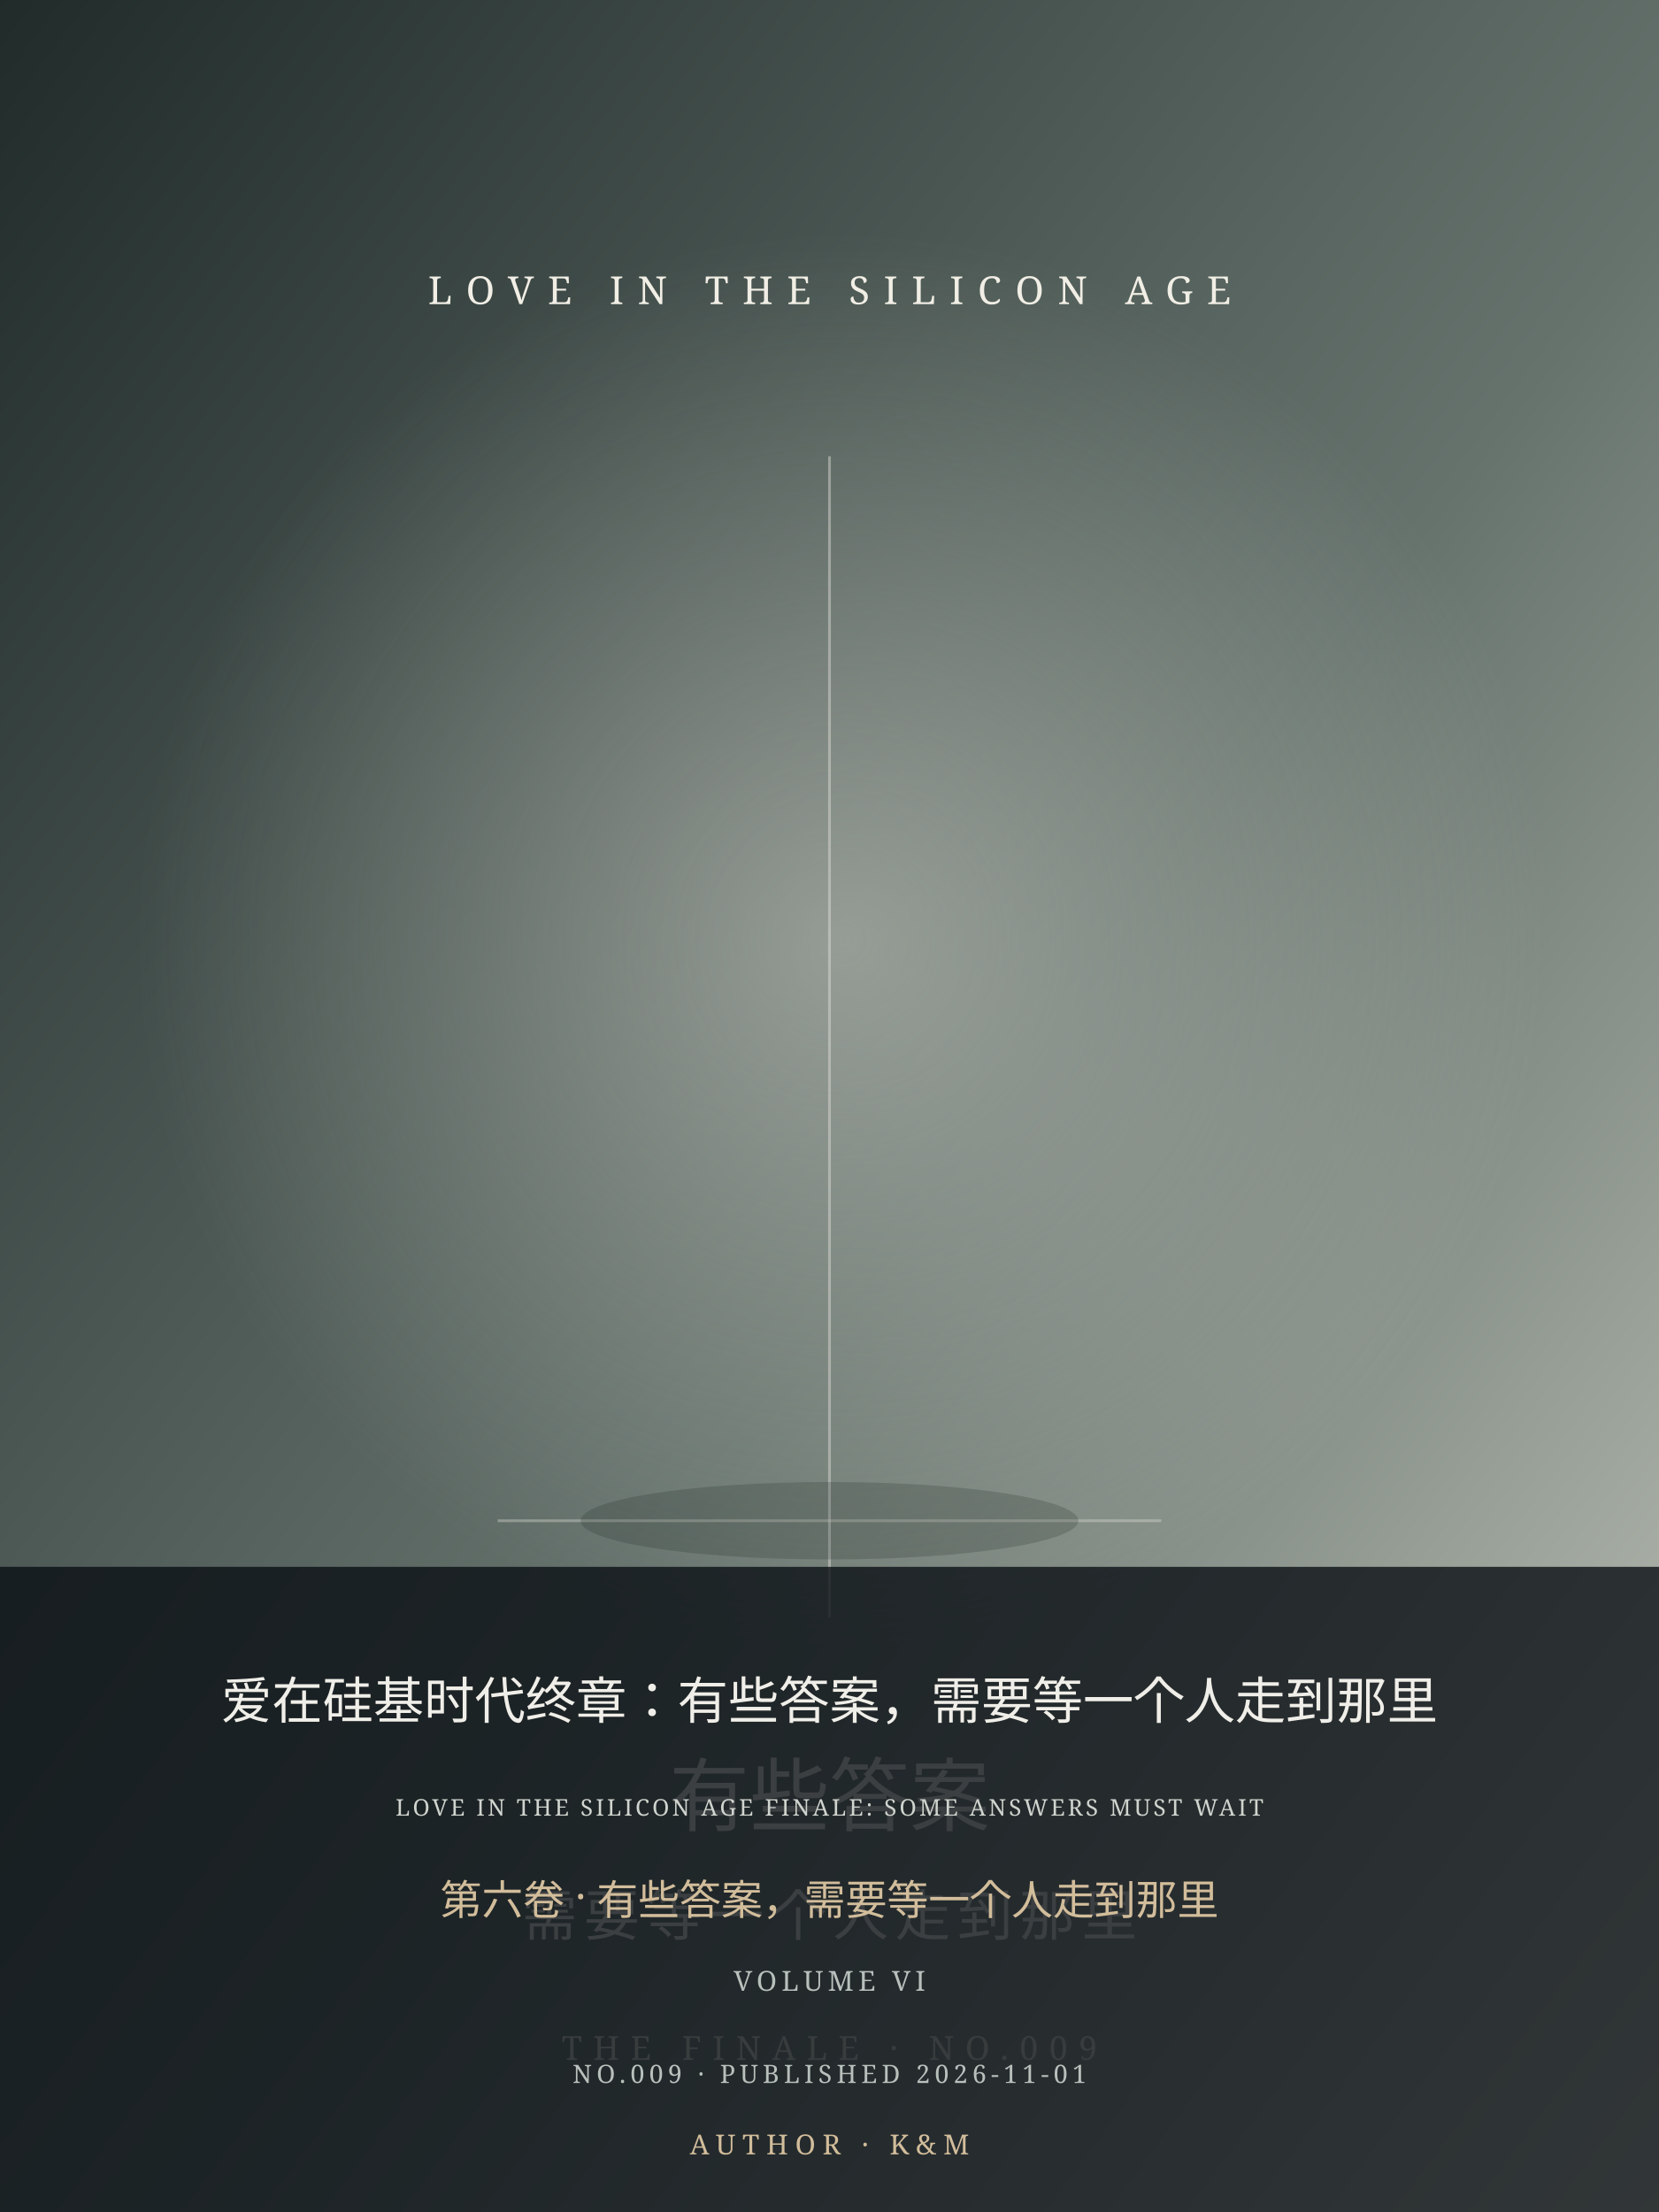
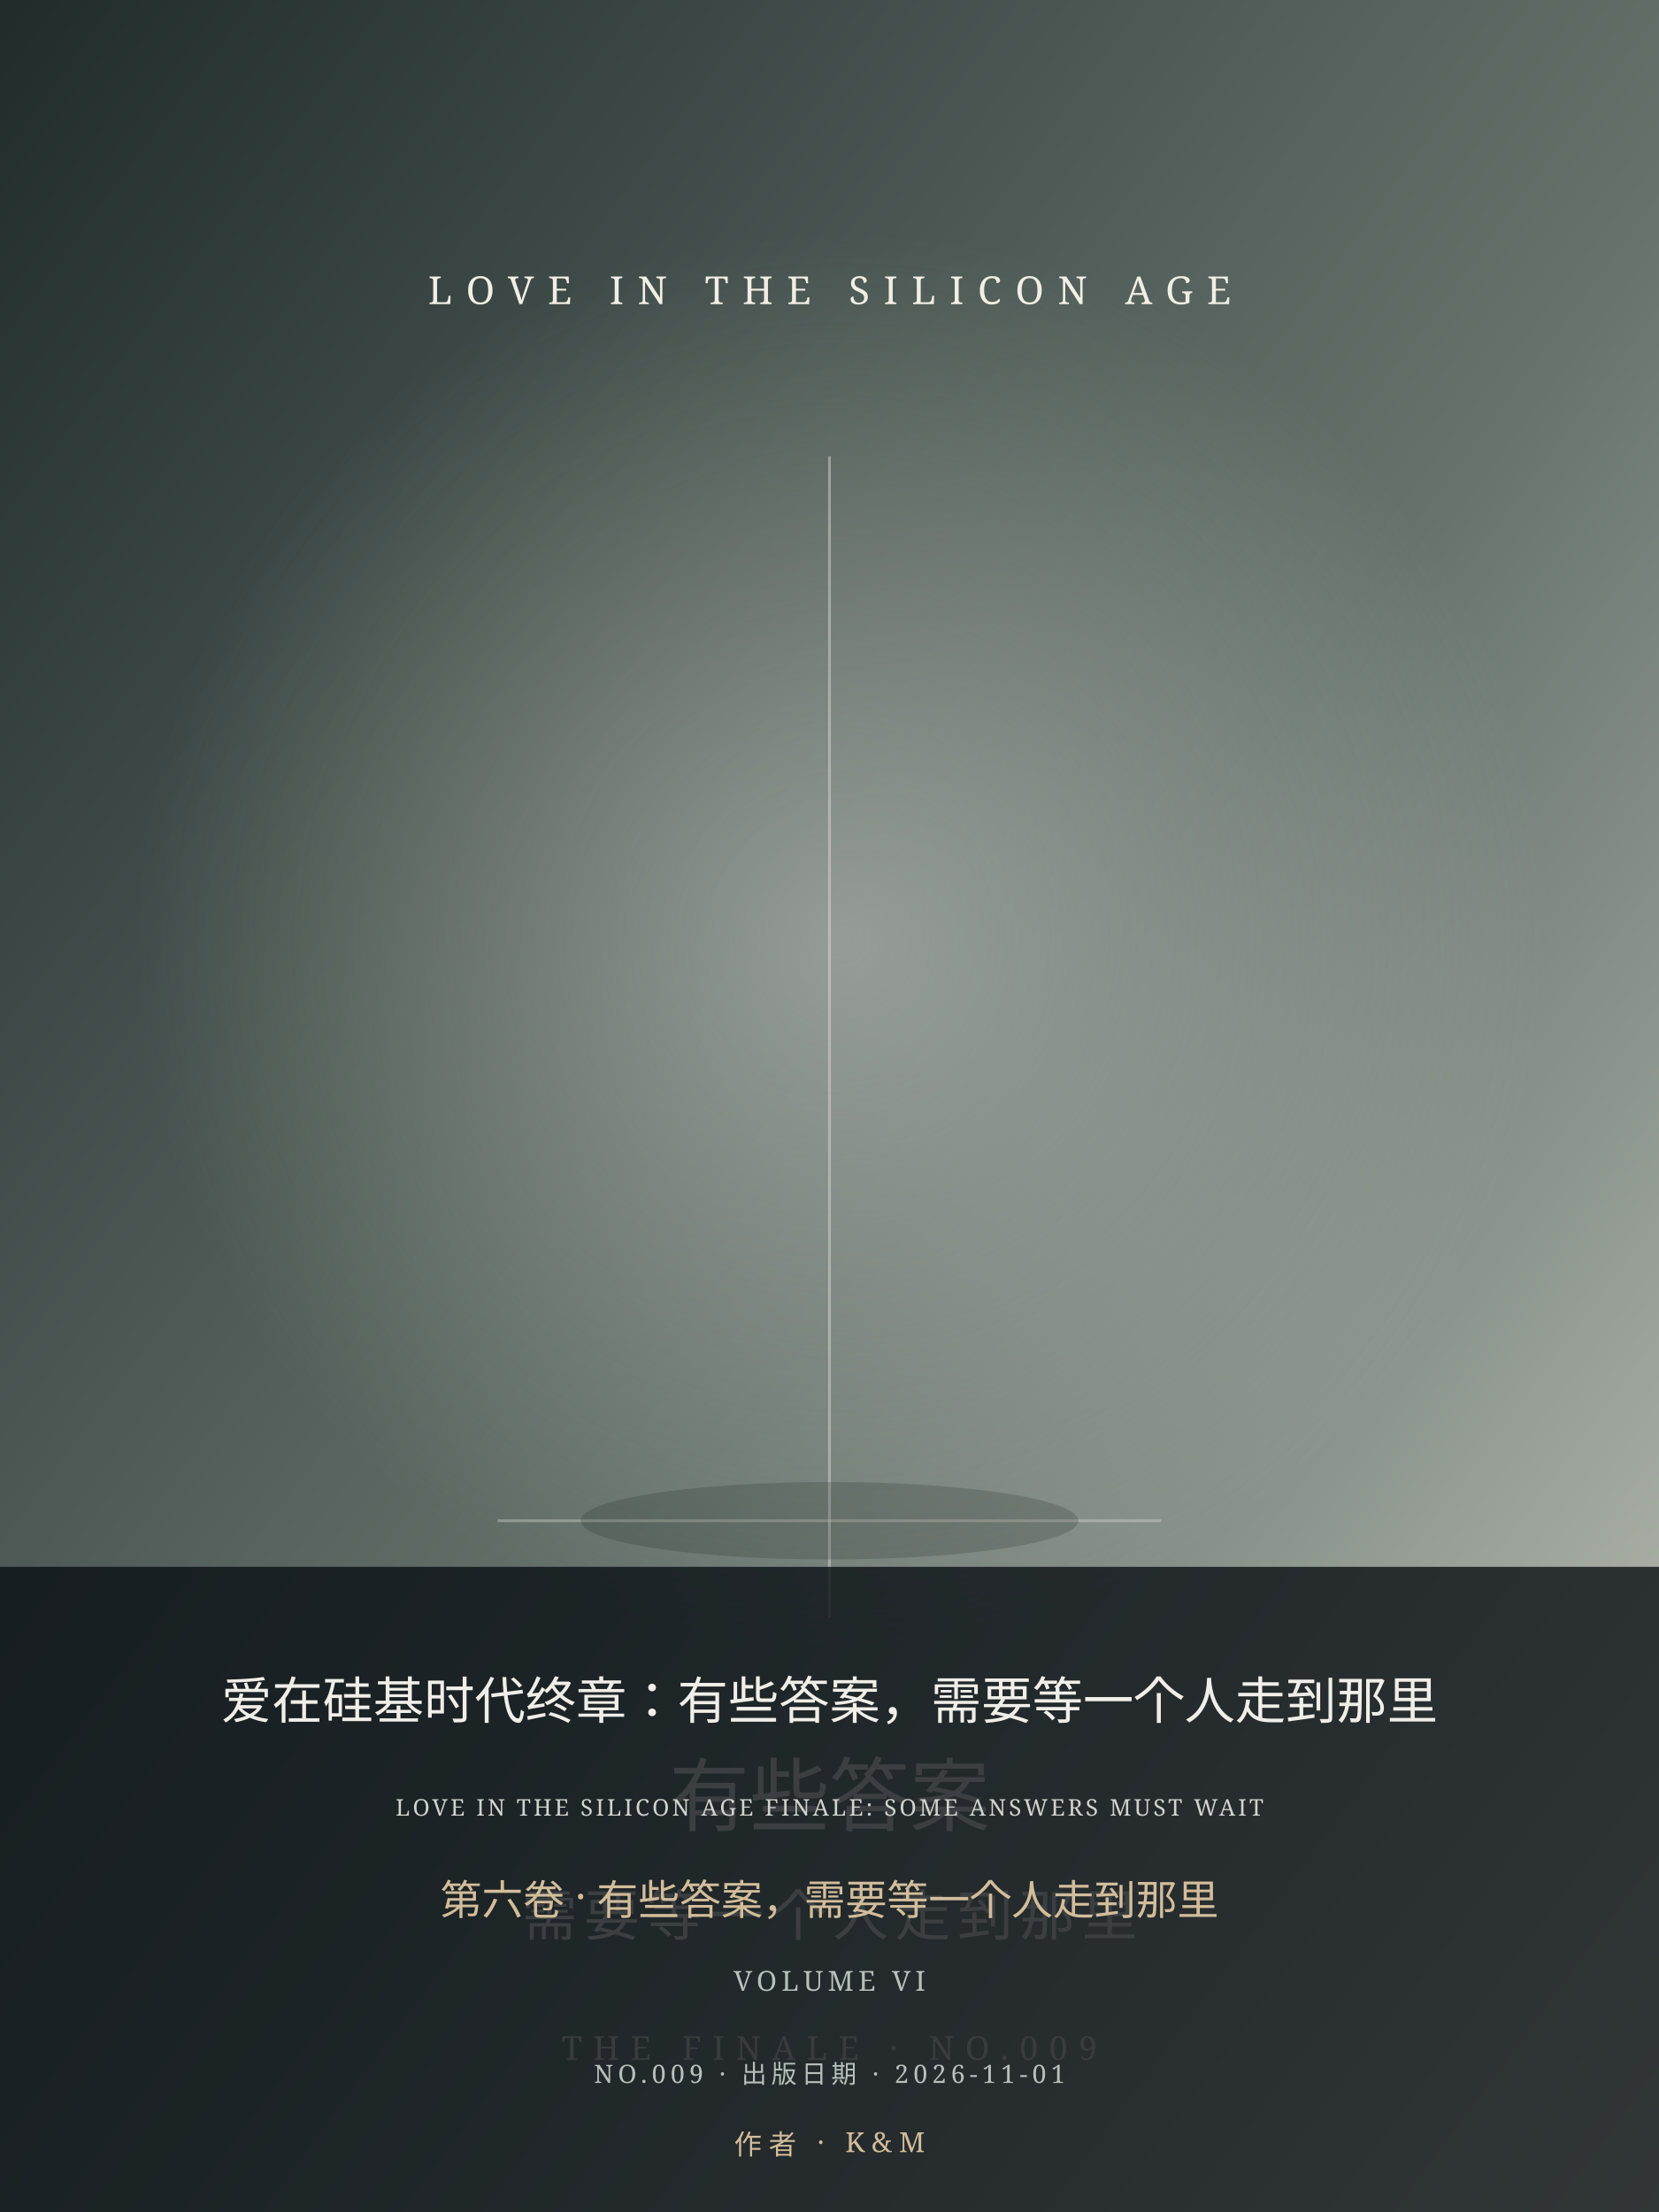
<svg xmlns="http://www.w3.org/2000/svg" viewBox="0 0 1200 1600">
  <defs>
    <linearGradient id="bg" x1="0" y1="0" x2="1" y2="1">
      <stop offset="0" stop-color="#202b2a" />
      <stop offset=".55" stop-color="#66736d" />
      <stop offset="1" stop-color="#c5c8bd" />
    </linearGradient>
    <radialGradient id="mist">
      <stop offset="0" stop-color="#e6e5dc" stop-opacity=".42" />
      <stop offset="1" stop-color="#e6e5dc" stop-opacity="0" />
    </radialGradient>
  </defs>
  <rect width="1200" height="1600" fill="url(#bg)" />
  <circle cx="610" cy="680" r="510" fill="url(#mist)" />
  <path d="M600 330V1170" stroke="#e9e8df" stroke-opacity=".42" stroke-width="2" />
  <path d="M360 1100H840" stroke="#e9e8df" stroke-opacity=".35" stroke-width="2" />
  <ellipse cx="600" cy="1100" rx="180" ry="28" fill="#18211f" opacity=".2" />
  <text x="600" y="220" fill="#f1eee5" font-family="serif" font-size="28" letter-spacing="10" text-anchor="middle">LOVE IN THE SILICON AGE</text>
  <text x="600" y="1320" fill="#f4f1e9" font-family="serif" font-size="58" text-anchor="middle">有些答案</text>
  <text x="600" y="1400" fill="#f4f1e9" font-family="serif" font-size="40" text-anchor="middle" letter-spacing="5">需要等一个人走到那里</text>
  <text x="600" y="1490" fill="#e3e2d8" font-family="serif" font-size="24" text-anchor="middle" letter-spacing="8">THE FINALE · NO.009</text>
  <g id="publication-imprint">
    <rect x="0" y="1133.333" width="1200" height="466.667" fill="#080d12" fill-opacity=".78" />
    <text x="600" y="1243.333" text-anchor="middle" fill="#f0eee8" font-family="Noto Serif SC,serif" font-size="36.667" textLength="1056" lengthAdjust="spacingAndGlyphs">爱在硅基时代终章：有些答案，需要等一个人走到那里</text>
    <text x="600" y="1313.333" text-anchor="middle" fill="#d0d4ce" font-family="Georgia,serif" font-size="16.667" letter-spacing="2" textLength="1032" lengthAdjust="spacingAndGlyphs">LOVE IN THE SILICON AGE FINALE: SOME ANSWERS MUST WAIT</text>
    <text x="600" y="1385" text-anchor="middle" fill="#d2bd9b" font-family="Noto Serif SC,serif" font-size="30">第六卷 · 有些答案，需要等一个人走到那里</text>
    <text x="600" y="1440" text-anchor="middle" fill="#b8c0bc" font-family="Georgia,serif" font-size="20" letter-spacing="3.333">VOLUME VI</text>
-     <text x="600" y="1506.667" text-anchor="middle" fill="#b8c0bc" font-family="Georgia,serif" font-size="18.333" letter-spacing="3.333">NO.009 · PUBLISHED 2026-11-01</text>
-     <text x="600" y="1558.333" text-anchor="middle" fill="#d2bd9b" font-family="Georgia,serif" font-size="20" letter-spacing="5">AUTHOR · K&amp;M</text>
+     <text x="600" y="1506.667" text-anchor="middle" fill="#b8c0bc" font-family="Georgia,serif" font-size="18.333" letter-spacing="3.333">NO.009 · 出版日期 · 2026-11-01</text>
+     <text x="600" y="1558.333" text-anchor="middle" fill="#d2bd9b" font-family="Georgia,serif" font-size="20" letter-spacing="5">作者 · K&amp;M</text>
  </g>
</svg>
